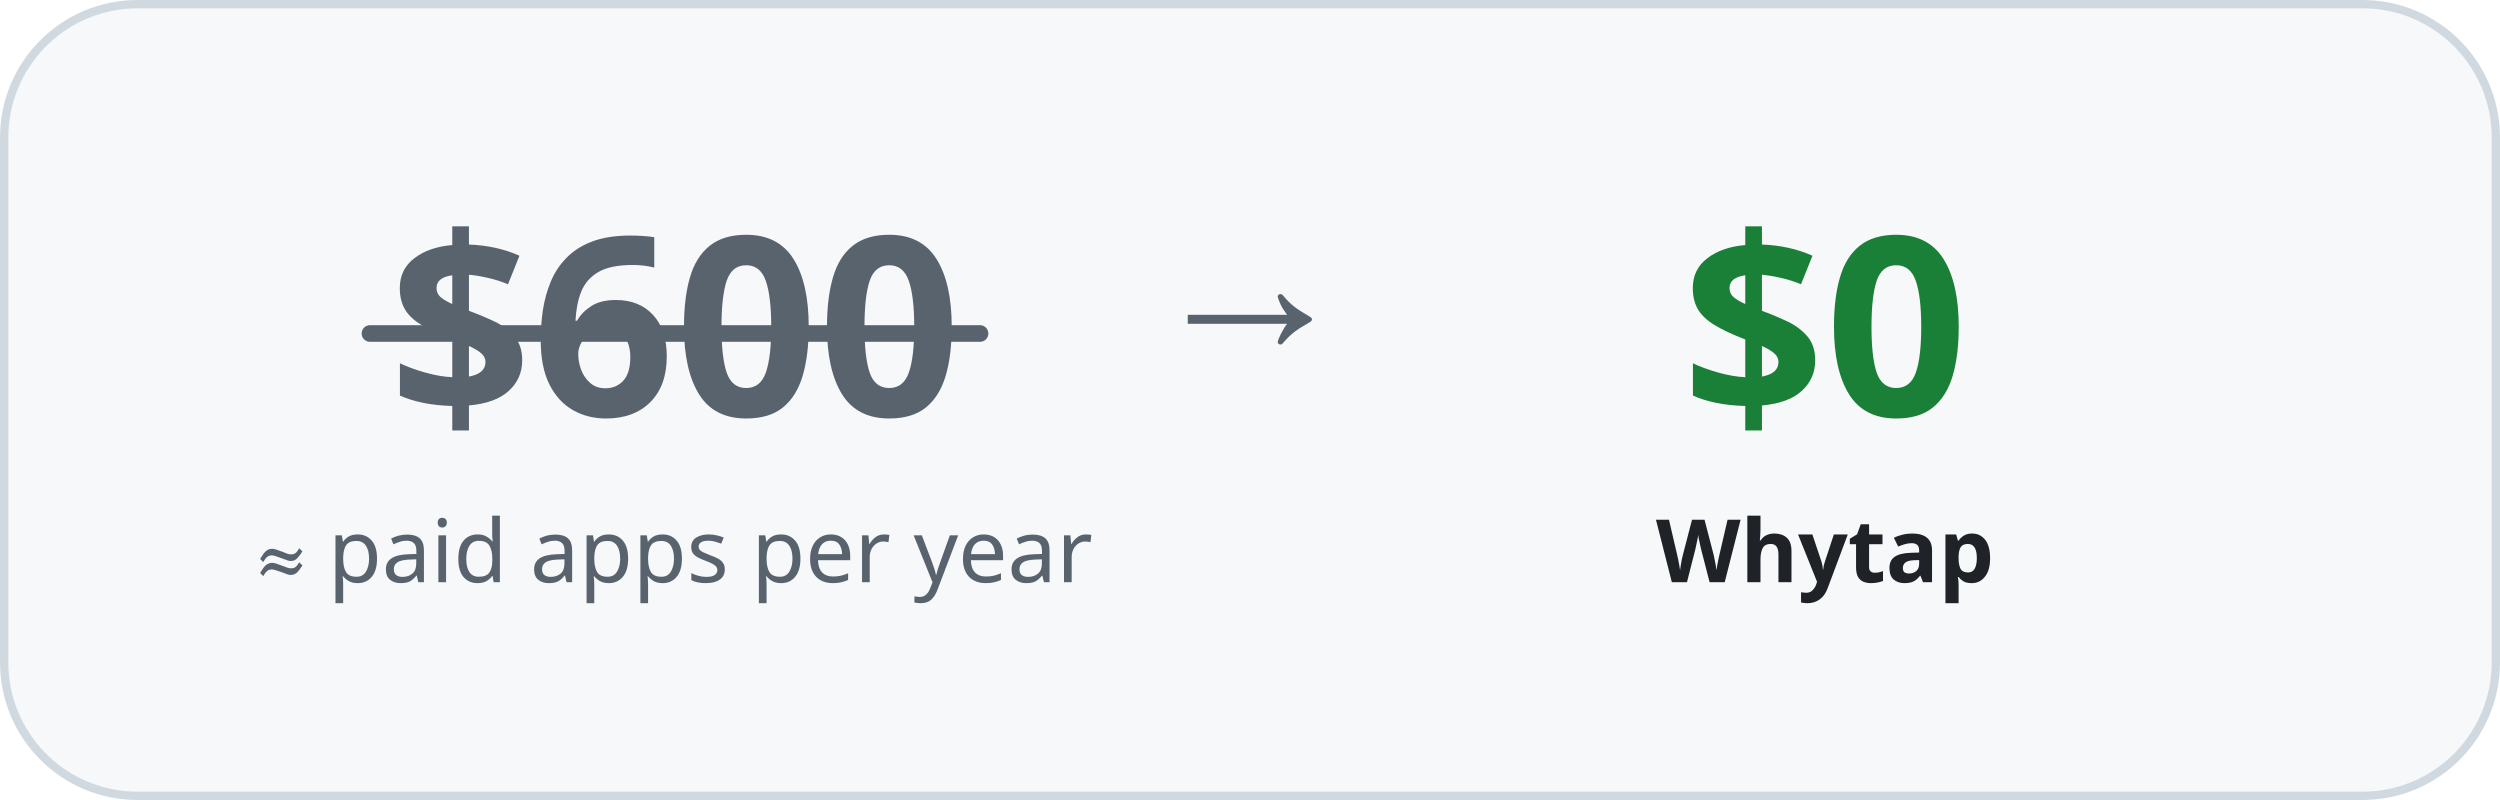
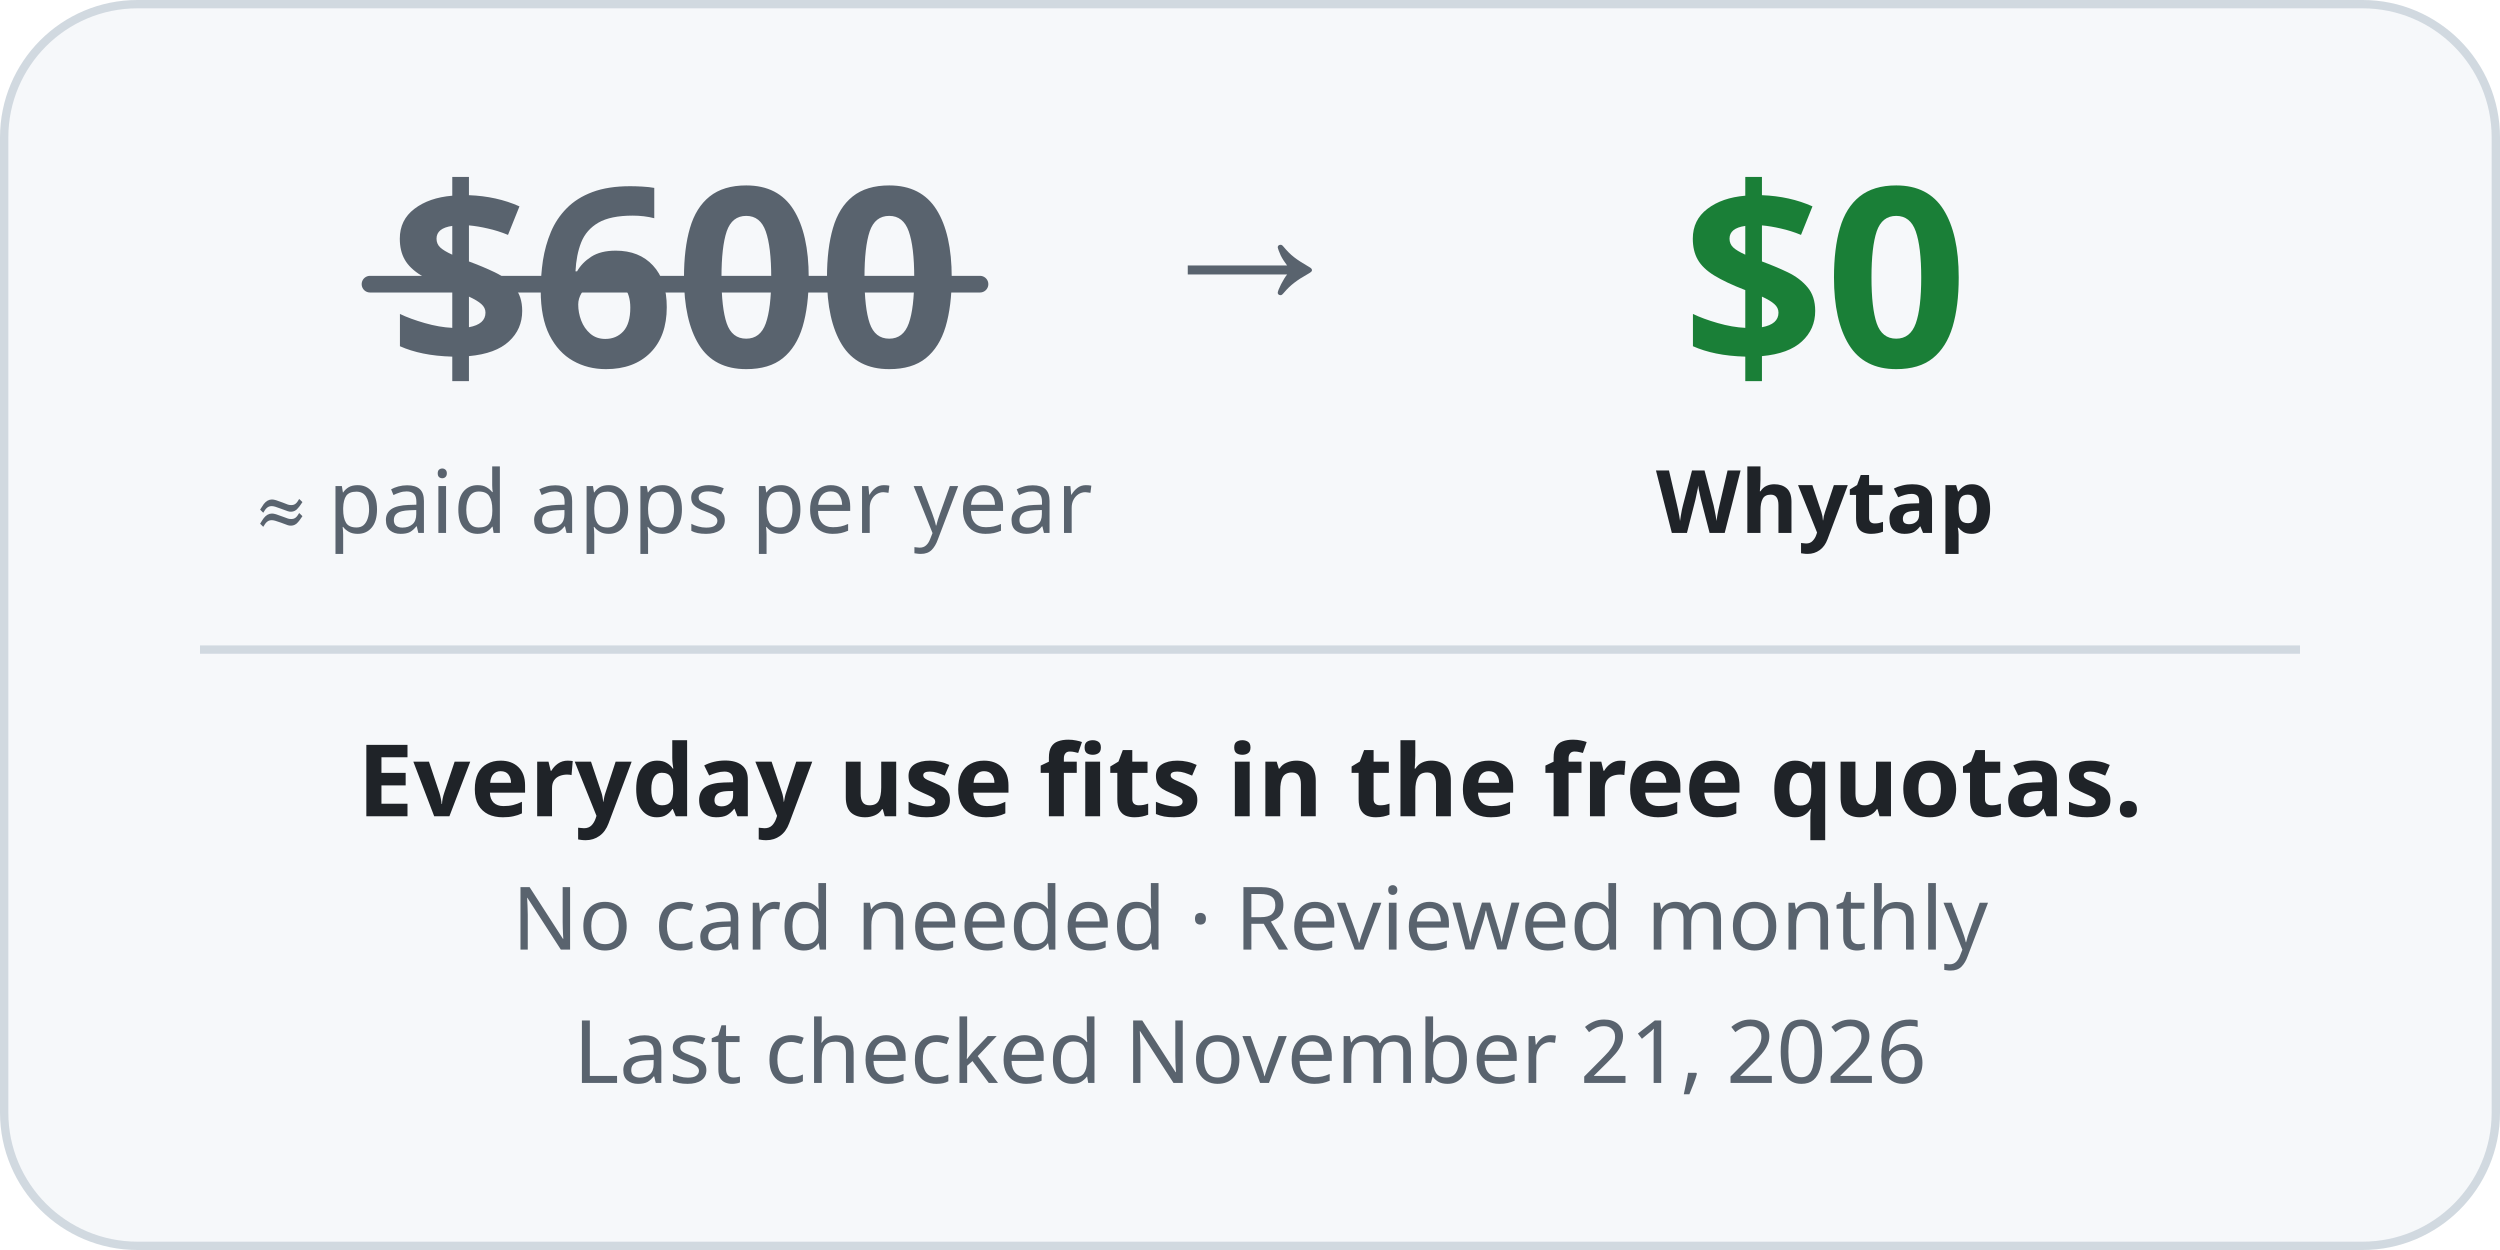
- <svg xmlns="http://www.w3.org/2000/svg" width="300" height="96" viewBox="0 0 300 96">
-   <rect x="0.5" y="0.5" width="299" height="95" rx="16" fill="#f6f8fa" stroke="#d1d9e0" />
-   <text x="81.0" y="49.92" text-anchor="middle" font-family="-apple-system, BlinkMacSystemFont, 'Segoe UI', 'Noto Sans', Helvetica, Arial, sans-serif" font-size="30" font-weight="700" fill="#59636e">$600</text>
-   <line x1="44.4" y1="40.02" x2="117.6" y2="40.02" stroke="#59636e" stroke-width="2" stroke-linecap="round" />
-   <text x="81.0" y="69.87" text-anchor="middle" font-family="-apple-system, BlinkMacSystemFont, 'Segoe UI', 'Noto Sans', Helvetica, Arial, sans-serif" font-size="10.5" fill="#59636e">≈ paid apps per year</text>
-   <text x="150.0" y="43.92" text-anchor="middle" font-family="-apple-system, BlinkMacSystemFont, 'Segoe UI', 'Noto Sans', Helvetica, Arial, sans-serif" font-size="18.0" fill="#59636e">→</text>
-   <text x="219.0" y="49.92" text-anchor="middle" font-family="-apple-system, BlinkMacSystemFont, 'Segoe UI', 'Noto Sans', Helvetica, Arial, sans-serif" font-size="30" font-weight="700" fill="#1a7f37">$0</text>
-   <text x="219.0" y="69.87" text-anchor="middle" font-family="-apple-system, BlinkMacSystemFont, 'Segoe UI', 'Noto Sans', Helvetica, Arial, sans-serif" font-size="10.5" font-weight="600" fill="#1f2328">Whytap</text>
+ <svg xmlns="http://www.w3.org/2000/svg" width="300" height="150" viewBox="0 0 300 150">
+   <rect x="0.5" y="0.5" width="299" height="149" rx="16" fill="#f6f8fa" stroke="#d1d9e0" />
+   <text x="81.0" y="44" text-anchor="middle" font-family="-apple-system, BlinkMacSystemFont, 'Segoe UI', 'Noto Sans', Helvetica, Arial, sans-serif" font-size="30" font-weight="700" fill="#59636e">$600</text>
+   <line x1="44.4" y1="34.1" x2="117.6" y2="34.1" stroke="#59636e" stroke-width="2" stroke-linecap="round" />
+   <text x="81.0" y="63.95" text-anchor="middle" font-family="-apple-system, BlinkMacSystemFont, 'Segoe UI', 'Noto Sans', Helvetica, Arial, sans-serif" font-size="10.5" fill="#59636e">≈ paid apps per year</text>
+   <text x="150.0" y="38.0" text-anchor="middle" font-family="-apple-system, BlinkMacSystemFont, 'Segoe UI', 'Noto Sans', Helvetica, Arial, sans-serif" font-size="18.0" fill="#59636e">→</text>
+   <text x="219.0" y="44" text-anchor="middle" font-family="-apple-system, BlinkMacSystemFont, 'Segoe UI', 'Noto Sans', Helvetica, Arial, sans-serif" font-size="30" font-weight="700" fill="#1a7f37">$0</text>
+   <text x="219.0" y="63.95" text-anchor="middle" font-family="-apple-system, BlinkMacSystemFont, 'Segoe UI', 'Noto Sans', Helvetica, Arial, sans-serif" font-size="10.5" font-weight="600" fill="#1f2328">Whytap</text>
+   <line x1="24" y1="77.95" x2="276" y2="77.95" stroke="#d1d9e0" />
+   <text x="150.0" y="97.95" text-anchor="middle" font-family="-apple-system, BlinkMacSystemFont, 'Segoe UI', 'Noto Sans', Helvetica, Arial, sans-serif" font-size="12" font-weight="600" fill="#1f2328">Everyday use fits in the free quotas.</text>
+   <text x="150.0" y="113.95" text-anchor="middle" font-family="-apple-system, BlinkMacSystemFont, 'Segoe UI', 'Noto Sans', Helvetica, Arial, sans-serif" font-size="10.5" fill="#59636e">No card needed · Reviewed monthly</text>
+   <text x="150.0" y="129.95" text-anchor="middle" font-family="-apple-system, BlinkMacSystemFont, 'Segoe UI', 'Noto Sans', Helvetica, Arial, sans-serif" font-size="10.5" fill="#59636e">Last checked November 21, 2026</text>
</svg>
